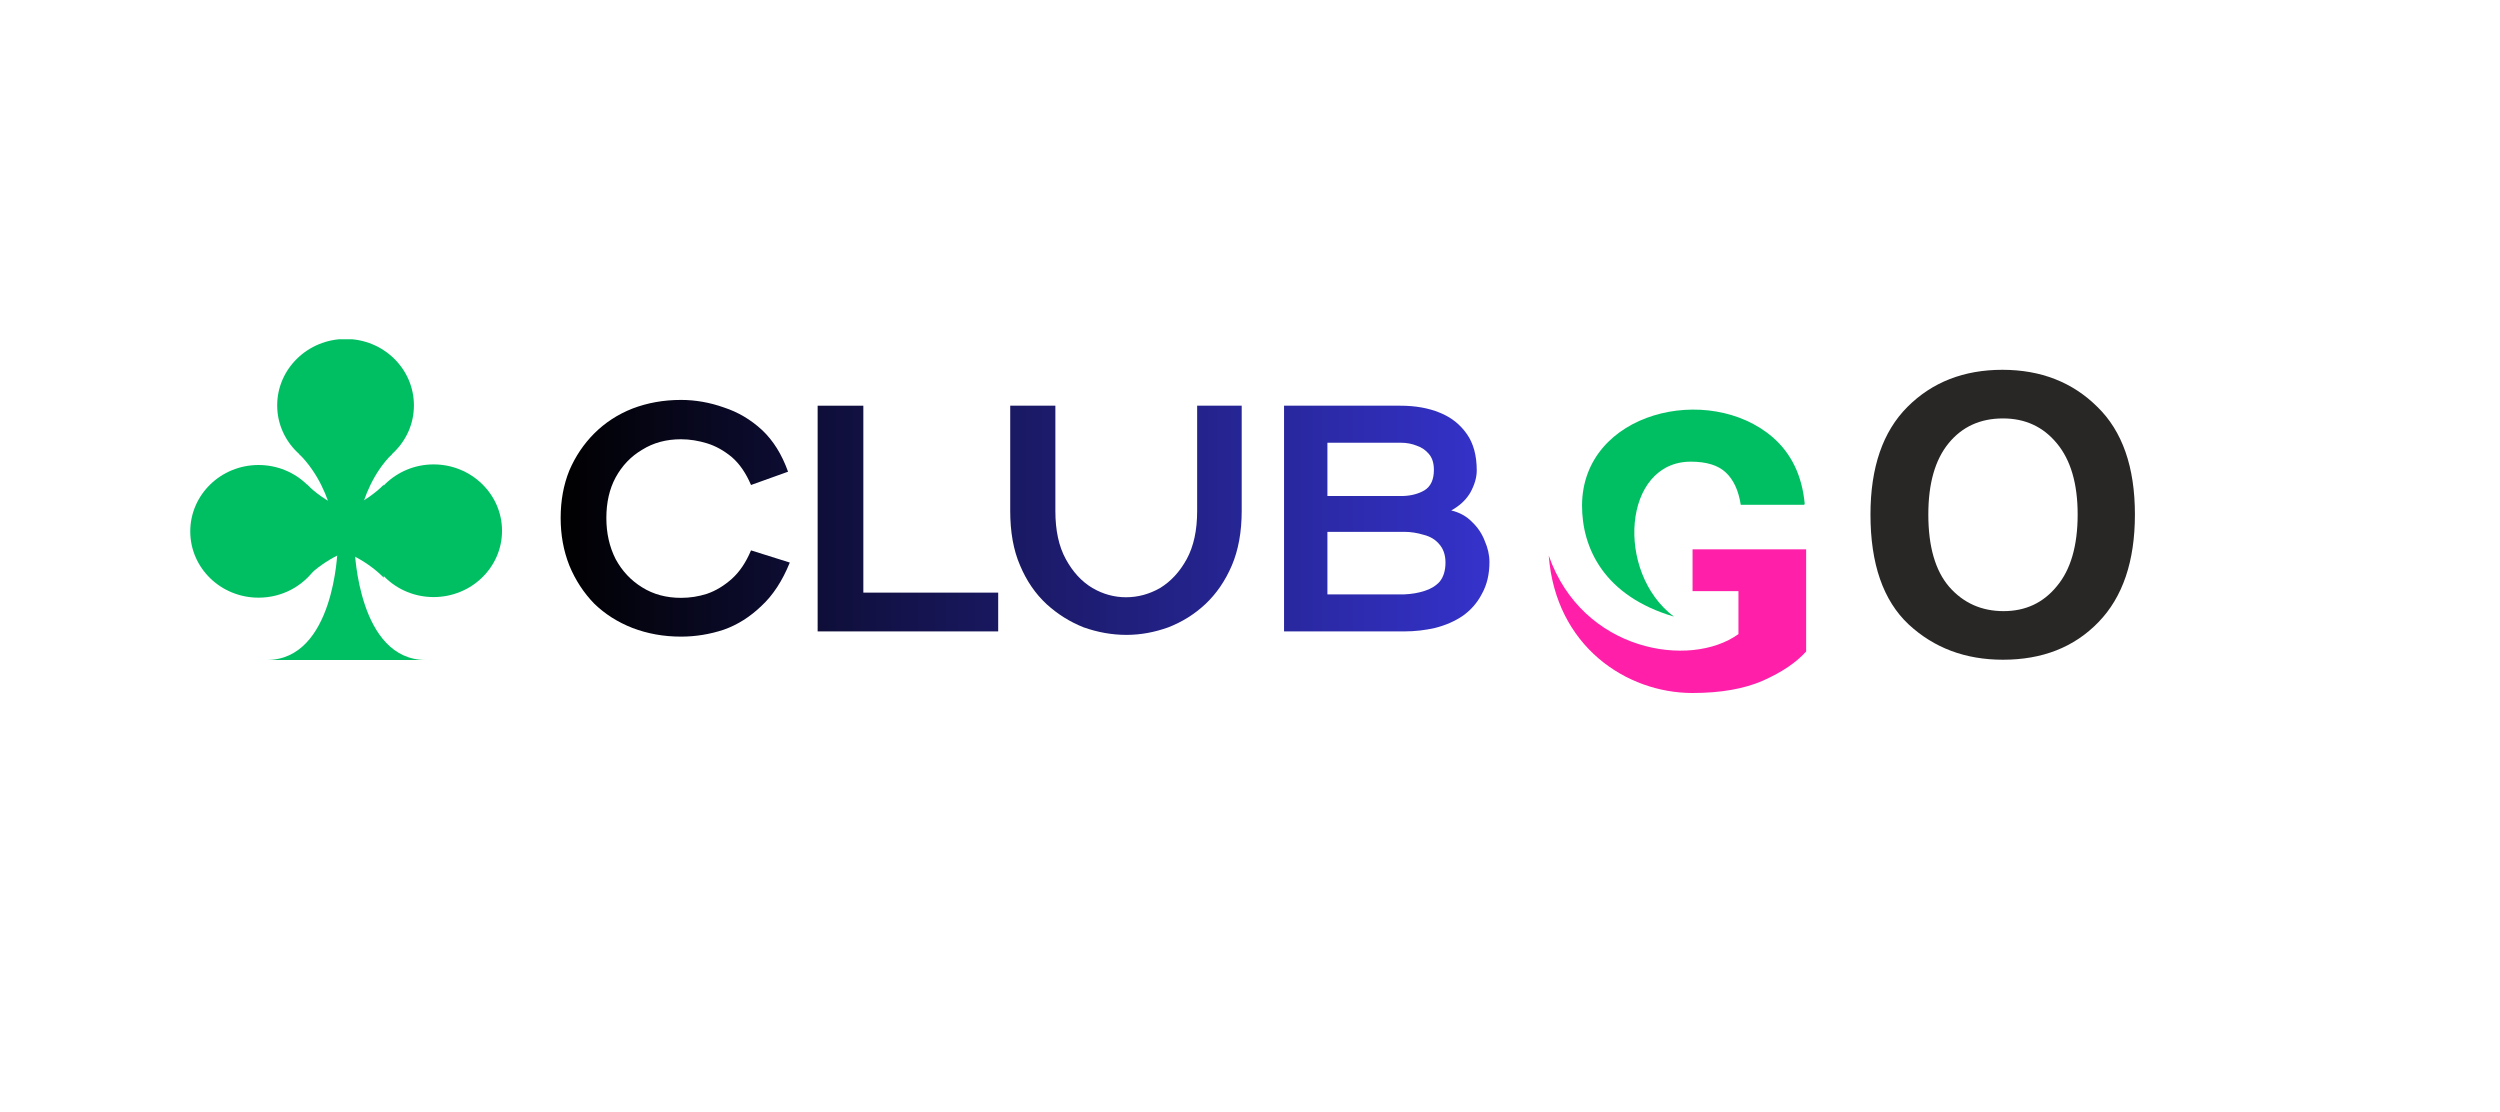
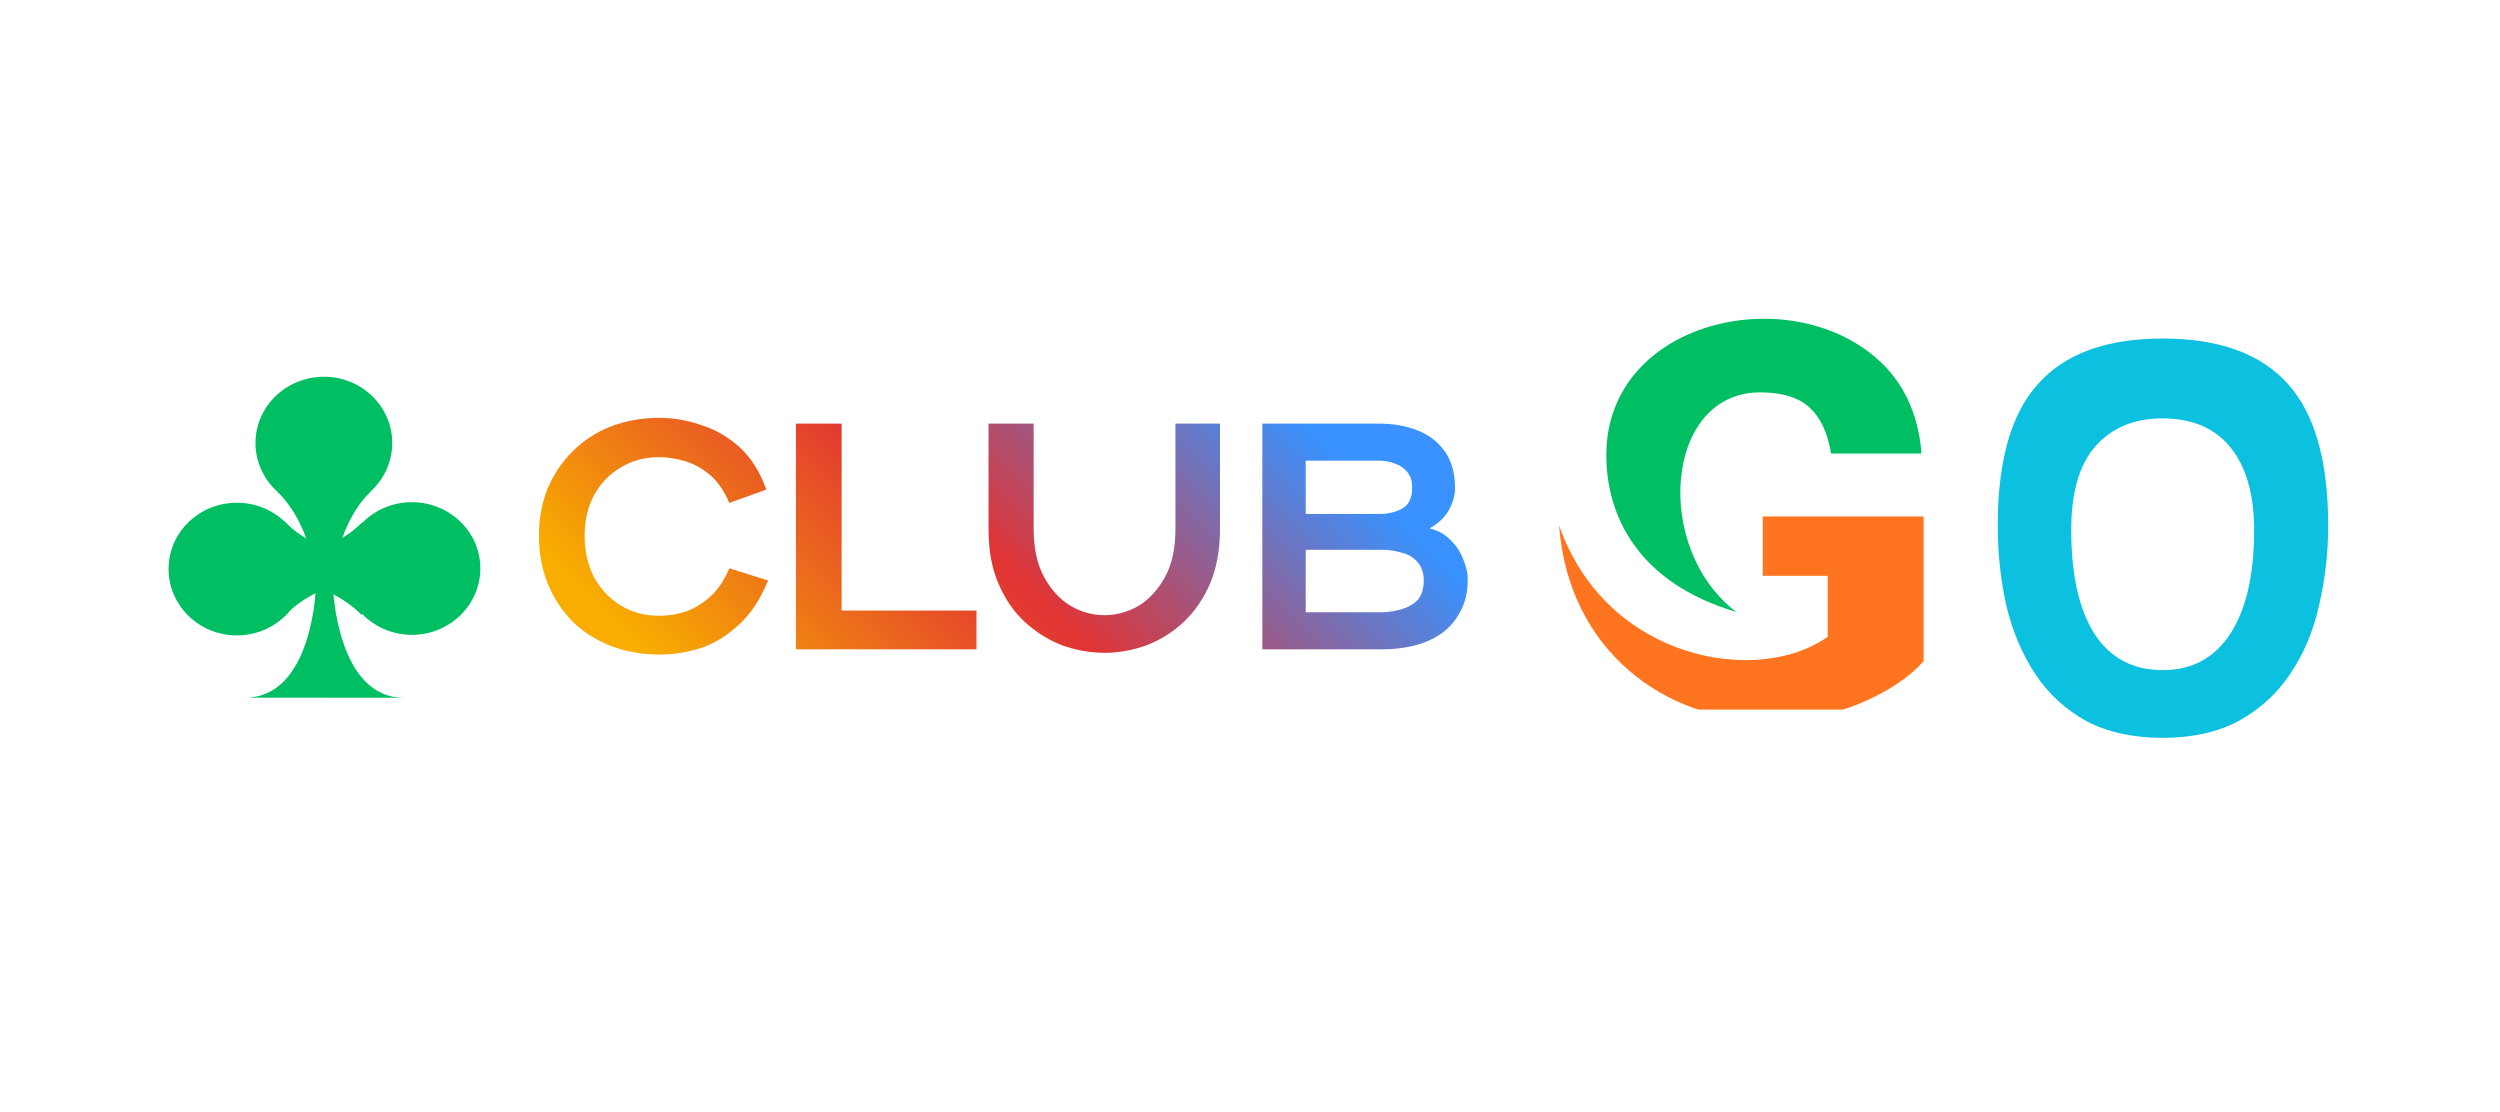
<svg xmlns="http://www.w3.org/2000/svg" width="90" zoomAndPan="magnify" viewBox="0 0 67.5 30" height="40" preserveAspectRatio="xMidYMid meet" version="1.0">
  <defs>
-     <filter x="0%" y="0%" width="100%" height="100%" id="dd8b61a0c5">
+     <filter x="0%" y="0%" width="100%" height="100%" id="c5259d3a4e">
      <feColorMatrix values="0 0 0 0 1 0 0 0 0 1 0 0 0 0 1 0 0 0 1 0" color-interpolation-filters="sRGB" />
    </filter>
    <g />
-     <clipPath id="b184069db5">
-       <path d="M 41.816 14 L 49 14 L 49 19 L 41.816 19 Z M 41.816 14 " clip-rule="nonzero" />
-     </clipPath>
-     <clipPath id="ec04329d27">
-       <path d="M 7 9.16 L 12 9.16 L 12 13 L 7 13 Z M 7 9.16 " clip-rule="nonzero" />
-     </clipPath>
-     <clipPath id="0e77fec88c">
-       <path d="M 9 12 L 13.828 12 L 13.828 17 L 9 17 Z M 9 12 " clip-rule="nonzero" />
-     </clipPath>
-     <clipPath id="4dc3130a9d">
-       <path d="M 5.121 12 L 9 12 L 9 17 L 5.121 17 Z M 5.121 12 " clip-rule="nonzero" />
-     </clipPath>
-     <clipPath id="62b0b35b32">
-       <path d="M 7 14 L 12 14 L 12 17.867 L 7 17.867 Z M 7 14 " clip-rule="nonzero" />
-     </clipPath>
-     <clipPath id="8072c7bacf">
-       <path d="M 0.848 0 L 59.316 0 L 59.316 29.031 L 0.848 29.031 Z M 0.848 0 " clip-rule="nonzero" />
-     </clipPath>
-     <clipPath id="9862f4b3dd">
-       <path d="M 0.848 0 L 59.316 0 L 59.316 29.031 L 0.848 29.031 Z M 0.848 0 " clip-rule="nonzero" />
-     </clipPath>
-     <clipPath id="45cc227fe7">
-       <path d="M 0.848 0 L 57.867 0 L 57.867 29.031 L 0.848 29.031 Z M 0.848 0 " clip-rule="nonzero" />
-     </clipPath>
-     <linearGradient x1="-19.565" gradientTransform="matrix(0.72389, 0, 0, 0.7254, 15.00944, 11.96833)" y1="4" x2="59.203" gradientUnits="userSpaceOnUse" y2="4" id="0cb36036db">
-       <stop stop-opacity="1" stop-color="rgb(0%, 0%, 0%)" offset="0" />
-       <stop stop-opacity="1" stop-color="rgb(0.037%, 0.035%, 0.145%)" offset="0.25" />
-       <stop stop-opacity="1" stop-color="rgb(0.256%, 0.246%, 0.992%)" offset="0.254" />
-       <stop stop-opacity="1" stop-color="rgb(0.438%, 0.421%, 1.695%)" offset="0.258" />
-       <stop stop-opacity="1" stop-color="rgb(0.62%, 0.595%, 2.399%)" offset="0.262" />
-       <stop stop-opacity="1" stop-color="rgb(0.801%, 0.771%, 3.102%)" offset="0.266" />
-       <stop stop-opacity="1" stop-color="rgb(0.983%, 0.946%, 3.804%)" offset="0.27" />
-       <stop stop-opacity="1" stop-color="rgb(1.164%, 1.122%, 4.507%)" offset="0.273" />
-       <stop stop-opacity="1" stop-color="rgb(1.346%, 1.295%, 5.209%)" offset="0.277" />
-       <stop stop-opacity="1" stop-color="rgb(1.527%, 1.471%, 5.913%)" offset="0.281" />
-       <stop stop-opacity="1" stop-color="rgb(1.709%, 1.645%, 6.616%)" offset="0.285" />
-       <stop stop-opacity="1" stop-color="rgb(1.892%, 1.82%, 7.32%)" offset="0.289" />
-       <stop stop-opacity="1" stop-color="rgb(2.074%, 1.994%, 8.022%)" offset="0.293" />
-       <stop stop-opacity="1" stop-color="rgb(2.255%, 2.17%, 8.725%)" offset="0.297" />
-       <stop stop-opacity="1" stop-color="rgb(2.437%, 2.344%, 9.427%)" offset="0.301" />
-       <stop stop-opacity="1" stop-color="rgb(2.618%, 2.519%, 10.13%)" offset="0.305" />
-       <stop stop-opacity="1" stop-color="rgb(2.8%, 2.695%, 10.834%)" offset="0.309" />
-       <stop stop-opacity="1" stop-color="rgb(2.982%, 2.87%, 11.537%)" offset="0.312" />
-       <stop stop-opacity="1" stop-color="rgb(3.163%, 3.044%, 12.239%)" offset="0.316" />
-       <stop stop-opacity="1" stop-color="rgb(3.345%, 3.22%, 12.943%)" offset="0.32" />
-       <stop stop-opacity="1" stop-color="rgb(3.526%, 3.394%, 13.646%)" offset="0.324" />
-       <stop stop-opacity="1" stop-color="rgb(3.708%, 3.569%, 14.349%)" offset="0.328" />
-       <stop stop-opacity="1" stop-color="rgb(3.889%, 3.743%, 15.051%)" offset="0.332" />
-       <stop stop-opacity="1" stop-color="rgb(4.073%, 3.918%, 15.755%)" offset="0.336" />
-       <stop stop-opacity="1" stop-color="rgb(4.254%, 4.094%, 16.457%)" offset="0.34" />
-       <stop stop-opacity="1" stop-color="rgb(4.436%, 4.269%, 17.16%)" offset="0.344" />
-       <stop stop-opacity="1" stop-color="rgb(4.617%, 4.443%, 17.863%)" offset="0.348" />
-       <stop stop-opacity="1" stop-color="rgb(4.799%, 4.619%, 18.567%)" offset="0.352" />
-       <stop stop-opacity="1" stop-color="rgb(4.98%, 4.793%, 19.269%)" offset="0.355" />
-       <stop stop-opacity="1" stop-color="rgb(5.162%, 4.968%, 19.972%)" offset="0.359" />
-       <stop stop-opacity="1" stop-color="rgb(5.344%, 5.142%, 20.674%)" offset="0.363" />
-       <stop stop-opacity="1" stop-color="rgb(5.525%, 5.318%, 21.378%)" offset="0.367" />
-       <stop stop-opacity="1" stop-color="rgb(5.707%, 5.492%, 22.081%)" offset="0.371" />
-       <stop stop-opacity="1" stop-color="rgb(5.888%, 5.667%, 22.784%)" offset="0.375" />
-       <stop stop-opacity="1" stop-color="rgb(6.07%, 5.843%, 23.486%)" offset="0.379" />
-       <stop stop-opacity="1" stop-color="rgb(6.252%, 6.018%, 24.19%)" offset="0.383" />
-       <stop stop-opacity="1" stop-color="rgb(6.433%, 6.192%, 24.892%)" offset="0.387" />
-       <stop stop-opacity="1" stop-color="rgb(6.616%, 6.367%, 25.595%)" offset="0.391" />
-       <stop stop-opacity="1" stop-color="rgb(6.798%, 6.541%, 26.299%)" offset="0.395" />
-       <stop stop-opacity="1" stop-color="rgb(6.979%, 6.717%, 27.002%)" offset="0.398" />
-       <stop stop-opacity="1" stop-color="rgb(7.161%, 6.891%, 27.704%)" offset="0.402" />
-       <stop stop-opacity="1" stop-color="rgb(7.343%, 7.066%, 28.407%)" offset="0.406" />
-       <stop stop-opacity="1" stop-color="rgb(7.524%, 7.242%, 29.109%)" offset="0.41" />
-       <stop stop-opacity="1" stop-color="rgb(7.706%, 7.417%, 29.813%)" offset="0.414" />
-       <stop stop-opacity="1" stop-color="rgb(7.887%, 7.591%, 30.516%)" offset="0.418" />
-       <stop stop-opacity="1" stop-color="rgb(8.069%, 7.767%, 31.219%)" offset="0.422" />
-       <stop stop-opacity="1" stop-color="rgb(8.25%, 7.941%, 31.921%)" offset="0.426" />
-       <stop stop-opacity="1" stop-color="rgb(8.432%, 8.116%, 32.625%)" offset="0.43" />
-       <stop stop-opacity="1" stop-color="rgb(8.614%, 8.29%, 33.327%)" offset="0.434" />
-       <stop stop-opacity="1" stop-color="rgb(8.797%, 8.466%, 34.03%)" offset="0.438" />
-       <stop stop-opacity="1" stop-color="rgb(8.978%, 8.64%, 34.734%)" offset="0.441" />
-       <stop stop-opacity="1" stop-color="rgb(9.16%, 8.815%, 35.437%)" offset="0.445" />
-       <stop stop-opacity="1" stop-color="rgb(9.341%, 8.99%, 36.139%)" offset="0.449" />
-       <stop stop-opacity="1" stop-color="rgb(9.523%, 9.166%, 36.842%)" offset="0.453" />
-       <stop stop-opacity="1" stop-color="rgb(9.705%, 9.34%, 37.546%)" offset="0.457" />
-       <stop stop-opacity="1" stop-color="rgb(9.886%, 9.515%, 38.249%)" offset="0.461" />
-       <stop stop-opacity="1" stop-color="rgb(10.068%, 9.689%, 38.951%)" offset="0.465" />
-       <stop stop-opacity="1" stop-color="rgb(10.249%, 9.865%, 39.655%)" offset="0.469" />
-       <stop stop-opacity="1" stop-color="rgb(10.431%, 10.039%, 40.356%)" offset="0.473" />
-       <stop stop-opacity="1" stop-color="rgb(10.612%, 10.214%, 41.06%)" offset="0.477" />
-       <stop stop-opacity="1" stop-color="rgb(10.794%, 10.39%, 41.763%)" offset="0.48" />
-       <stop stop-opacity="1" stop-color="rgb(10.977%, 10.565%, 42.467%)" offset="0.484" />
-       <stop stop-opacity="1" stop-color="rgb(11.159%, 10.739%, 43.169%)" offset="0.488" />
-       <stop stop-opacity="1" stop-color="rgb(11.34%, 10.915%, 43.872%)" offset="0.492" />
-       <stop stop-opacity="1" stop-color="rgb(11.522%, 11.089%, 44.574%)" offset="0.496" />
-       <stop stop-opacity="1" stop-color="rgb(11.703%, 11.264%, 45.277%)" offset="0.5" />
-       <stop stop-opacity="1" stop-color="rgb(11.885%, 11.438%, 45.981%)" offset="0.504" />
-       <stop stop-opacity="1" stop-color="rgb(12.067%, 11.613%, 46.684%)" offset="0.508" />
-       <stop stop-opacity="1" stop-color="rgb(12.248%, 11.787%, 47.386%)" offset="0.512" />
-       <stop stop-opacity="1" stop-color="rgb(12.43%, 11.963%, 48.09%)" offset="0.516" />
-       <stop stop-opacity="1" stop-color="rgb(12.611%, 12.138%, 48.792%)" offset="0.52" />
-       <stop stop-opacity="1" stop-color="rgb(12.793%, 12.314%, 49.495%)" offset="0.523" />
-       <stop stop-opacity="1" stop-color="rgb(12.975%, 12.488%, 50.198%)" offset="0.527" />
-       <stop stop-opacity="1" stop-color="rgb(13.158%, 12.663%, 50.902%)" offset="0.531" />
-       <stop stop-opacity="1" stop-color="rgb(13.339%, 12.837%, 51.604%)" offset="0.535" />
-       <stop stop-opacity="1" stop-color="rgb(13.521%, 13.013%, 52.307%)" offset="0.539" />
-       <stop stop-opacity="1" stop-color="rgb(13.702%, 13.187%, 53.009%)" offset="0.543" />
-       <stop stop-opacity="1" stop-color="rgb(13.884%, 13.362%, 53.712%)" offset="0.547" />
-       <stop stop-opacity="1" stop-color="rgb(14.066%, 13.536%, 54.416%)" offset="0.551" />
-       <stop stop-opacity="1" stop-color="rgb(14.247%, 13.712%, 55.119%)" offset="0.555" />
-       <stop stop-opacity="1" stop-color="rgb(14.429%, 13.887%, 55.821%)" offset="0.559" />
-       <stop stop-opacity="1" stop-color="rgb(14.61%, 14.062%, 56.525%)" offset="0.562" />
-       <stop stop-opacity="1" stop-color="rgb(14.792%, 14.236%, 57.227%)" offset="0.566" />
-       <stop stop-opacity="1" stop-color="rgb(14.973%, 14.412%, 57.93%)" offset="0.57" />
-       <stop stop-opacity="1" stop-color="rgb(15.155%, 14.586%, 58.633%)" offset="0.574" />
-       <stop stop-opacity="1" stop-color="rgb(15.337%, 14.761%, 59.337%)" offset="0.578" />
-       <stop stop-opacity="1" stop-color="rgb(15.518%, 14.935%, 60.039%)" offset="0.582" />
-       <stop stop-opacity="1" stop-color="rgb(15.701%, 15.111%, 60.742%)" offset="0.586" />
-       <stop stop-opacity="1" stop-color="rgb(15.883%, 15.286%, 61.444%)" offset="0.59" />
-       <stop stop-opacity="1" stop-color="rgb(16.064%, 15.462%, 62.148%)" offset="0.594" />
-       <stop stop-opacity="1" stop-color="rgb(16.246%, 15.636%, 62.851%)" offset="0.598" />
-       <stop stop-opacity="1" stop-color="rgb(16.428%, 15.811%, 63.554%)" offset="0.602" />
-       <stop stop-opacity="1" stop-color="rgb(16.609%, 15.985%, 64.256%)" offset="0.605" />
-       <stop stop-opacity="1" stop-color="rgb(16.791%, 16.161%, 64.96%)" offset="0.609" />
-       <stop stop-opacity="1" stop-color="rgb(16.972%, 16.335%, 65.663%)" offset="0.613" />
-       <stop stop-opacity="1" stop-color="rgb(17.154%, 16.51%, 66.367%)" offset="0.617" />
-       <stop stop-opacity="1" stop-color="rgb(17.336%, 16.684%, 67.068%)" offset="0.621" />
-       <stop stop-opacity="1" stop-color="rgb(17.517%, 16.859%, 67.772%)" offset="0.625" />
-       <stop stop-opacity="1" stop-color="rgb(17.699%, 17.035%, 68.474%)" offset="0.629" />
-       <stop stop-opacity="1" stop-color="rgb(17.882%, 17.21%, 69.177%)" offset="0.633" />
-       <stop stop-opacity="1" stop-color="rgb(18.063%, 17.384%, 69.881%)" offset="0.637" />
-       <stop stop-opacity="1" stop-color="rgb(18.245%, 17.56%, 70.584%)" offset="0.641" />
-       <stop stop-opacity="1" stop-color="rgb(18.427%, 17.734%, 71.286%)" offset="0.645" />
-       <stop stop-opacity="1" stop-color="rgb(18.608%, 17.909%, 71.989%)" offset="0.648" />
-       <stop stop-opacity="1" stop-color="rgb(18.79%, 18.083%, 72.691%)" offset="0.652" />
-       <stop stop-opacity="1" stop-color="rgb(18.971%, 18.259%, 73.395%)" offset="0.656" />
-       <stop stop-opacity="1" stop-color="rgb(19.153%, 18.434%, 74.098%)" offset="0.66" />
-       <stop stop-opacity="1" stop-color="rgb(19.334%, 18.61%, 74.802%)" offset="0.664" />
-       <stop stop-opacity="1" stop-color="rgb(19.516%, 18.784%, 75.504%)" offset="0.668" />
-       <stop stop-opacity="1" stop-color="rgb(19.698%, 18.959%, 76.207%)" offset="0.672" />
-       <stop stop-opacity="1" stop-color="rgb(19.879%, 19.133%, 76.909%)" offset="0.676" />
-       <stop stop-opacity="1" stop-color="rgb(20.062%, 19.308%, 77.612%)" offset="0.68" />
-       <stop stop-opacity="1" stop-color="rgb(20.244%, 19.482%, 78.316%)" offset="0.684" />
-       <stop stop-opacity="1" stop-color="rgb(20.425%, 19.658%, 79.019%)" offset="0.688" />
-       <stop stop-opacity="1" stop-color="rgb(20.602%, 19.829%, 79.704%)" offset="0.691" />
-       <stop stop-opacity="1" stop-color="rgb(20.779%, 20%, 80.389%)" offset="0.695" />
-       <stop stop-opacity="1" stop-color="rgb(20.779%, 20%, 80.389%)" offset="0.703" />
-       <stop stop-opacity="1" stop-color="rgb(20.779%, 20%, 80.389%)" offset="0.719" />
-       <stop stop-opacity="1" stop-color="rgb(20.779%, 20%, 80.389%)" offset="0.75" />
-       <stop stop-opacity="1" stop-color="rgb(20.779%, 20%, 80.389%)" offset="1" />
+     <clipPath id="faed7a4376">
+       <path d="M 42.094 13 L 52 13 L 52 19.16 L 42.094 19.16 Z M 42.094 13 " clip-rule="nonzero" />
+     </clipPath>
+     <clipPath id="e85a8da9e0">
+       <path d="M 6 10.176 L 11 10.176 L 11 14 L 6 14 Z M 6 10.176 " clip-rule="nonzero" />
+     </clipPath>
+     <clipPath id="fd0218f851">
+       <path d="M 4.535 13 L 9 13 L 9 18 L 4.535 18 Z M 4.535 13 " clip-rule="nonzero" />
+     </clipPath>
+     <clipPath id="e0d1f2b745">
+       <path d="M 6 15 L 11 15 L 11 18.887 L 6 18.887 Z M 6 15 " clip-rule="nonzero" />
+     </clipPath>
+     <clipPath id="6e89c4a088">
+       <path d="M 0.848 0 L 58.73 0 L 58.73 29.031 L 0.848 29.031 Z M 0.848 0 " clip-rule="nonzero" />
+     </clipPath>
+     <clipPath id="7823877a64">
+       <path d="M 0.848 0 L 58.73 0 L 58.73 29.031 L 0.848 29.031 Z M 0.848 0 " clip-rule="nonzero" />
+     </clipPath>
+     <clipPath id="6a449b5f93">
+       <path d="M 0.848 0 L 57.281 0 L 57.281 29.031 L 0.848 29.031 Z M 0.848 0 " clip-rule="nonzero" />
+     </clipPath>
+     <linearGradient x1="-10.009" gradientTransform="matrix(0.72389, 0, 0, 0.7254, 14.42327, 12.45225)" y1="31.603" x2="48.982" gradientUnits="userSpaceOnUse" y2="-27.388" id="87139be2b3">
+       <stop stop-opacity="1" stop-color="rgb(97.249%, 67.839%, 0%)" offset="0" />
+       <stop stop-opacity="1" stop-color="rgb(97.249%, 67.839%, 0%)" offset="0.25" />
+       <stop stop-opacity="1" stop-color="rgb(97.249%, 67.839%, 0%)" offset="0.312" />
+       <stop stop-opacity="1" stop-color="rgb(97.243%, 67.805%, 0.014%)" offset="0.328" />
+       <stop stop-opacity="1" stop-color="rgb(96.985%, 66.438%, 0.584%)" offset="0.332" />
+       <stop stop-opacity="1" stop-color="rgb(96.735%, 65.103%, 1.143%)" offset="0.336" />
+       <stop stop-opacity="1" stop-color="rgb(96.483%, 63.768%, 1.701%)" offset="0.34" />
+       <stop stop-opacity="1" stop-color="rgb(96.231%, 62.433%, 2.26%)" offset="0.344" />
+       <stop stop-opacity="1" stop-color="rgb(95.979%, 61.098%, 2.817%)" offset="0.348" />
+       <stop stop-opacity="1" stop-color="rgb(95.728%, 59.764%, 3.375%)" offset="0.352" />
+       <stop stop-opacity="1" stop-color="rgb(95.476%, 58.429%, 3.934%)" offset="0.355" />
+       <stop stop-opacity="1" stop-color="rgb(95.226%, 57.094%, 4.492%)" offset="0.359" />
+       <stop stop-opacity="1" stop-color="rgb(94.974%, 55.759%, 5.049%)" offset="0.363" />
+       <stop stop-opacity="1" stop-color="rgb(94.722%, 54.424%, 5.608%)" offset="0.367" />
+       <stop stop-opacity="1" stop-color="rgb(94.47%, 53.088%, 6.166%)" offset="0.371" />
+       <stop stop-opacity="1" stop-color="rgb(94.22%, 51.753%, 6.725%)" offset="0.375" />
+       <stop stop-opacity="1" stop-color="rgb(93.968%, 50.418%, 7.281%)" offset="0.379" />
+       <stop stop-opacity="1" stop-color="rgb(93.716%, 49.084%, 7.84%)" offset="0.383" />
+       <stop stop-opacity="1" stop-color="rgb(93.465%, 47.749%, 8.398%)" offset="0.387" />
+       <stop stop-opacity="1" stop-color="rgb(93.214%, 46.414%, 8.957%)" offset="0.391" />
+       <stop stop-opacity="1" stop-color="rgb(92.963%, 45.079%, 9.514%)" offset="0.395" />
+       <stop stop-opacity="1" stop-color="rgb(92.711%, 43.744%, 10.072%)" offset="0.398" />
+       <stop stop-opacity="1" stop-color="rgb(92.459%, 42.409%, 10.631%)" offset="0.402" />
+       <stop stop-opacity="1" stop-color="rgb(92.209%, 41.075%, 11.189%)" offset="0.406" />
+       <stop stop-opacity="1" stop-color="rgb(91.957%, 39.74%, 11.746%)" offset="0.41" />
+       <stop stop-opacity="1" stop-color="rgb(91.705%, 38.405%, 12.305%)" offset="0.414" />
+       <stop stop-opacity="1" stop-color="rgb(91.454%, 37.07%, 12.863%)" offset="0.418" />
+       <stop stop-opacity="1" stop-color="rgb(91.203%, 35.735%, 13.422%)" offset="0.422" />
+       <stop stop-opacity="1" stop-color="rgb(90.952%, 34.399%, 13.979%)" offset="0.426" />
+       <stop stop-opacity="1" stop-color="rgb(90.7%, 33.064%, 14.537%)" offset="0.43" />
+       <stop stop-opacity="1" stop-color="rgb(90.448%, 31.729%, 15.094%)" offset="0.434" />
+       <stop stop-opacity="1" stop-color="rgb(90.198%, 30.396%, 15.652%)" offset="0.438" />
+       <stop stop-opacity="1" stop-color="rgb(89.946%, 29.06%, 16.211%)" offset="0.441" />
+       <stop stop-opacity="1" stop-color="rgb(89.694%, 27.725%, 16.769%)" offset="0.445" />
+       <stop stop-opacity="1" stop-color="rgb(89.442%, 26.39%, 17.326%)" offset="0.449" />
+       <stop stop-opacity="1" stop-color="rgb(89.192%, 25.055%, 17.885%)" offset="0.453" />
+       <stop stop-opacity="1" stop-color="rgb(88.94%, 23.72%, 18.443%)" offset="0.457" />
+       <stop stop-opacity="1" stop-color="rgb(88.689%, 22.385%, 19.002%)" offset="0.461" />
+       <stop stop-opacity="1" stop-color="rgb(88.268%, 21.303%, 19.737%)" offset="0.465" />
+       <stop stop-opacity="1" stop-color="rgb(87.848%, 20.221%, 20.474%)" offset="0.469" />
+       <stop stop-opacity="1" stop-color="rgb(86.009%, 21.26%, 22.707%)" offset="0.473" />
+       <stop stop-opacity="1" stop-color="rgb(84.171%, 22.299%, 24.939%)" offset="0.477" />
+       <stop stop-opacity="1" stop-color="rgb(82.332%, 23.338%, 27.171%)" offset="0.48" />
+       <stop stop-opacity="1" stop-color="rgb(80.493%, 24.377%, 29.404%)" offset="0.484" />
+       <stop stop-opacity="1" stop-color="rgb(78.654%, 25.417%, 31.636%)" offset="0.488" />
+       <stop stop-opacity="1" stop-color="rgb(76.817%, 26.457%, 33.868%)" offset="0.492" />
+       <stop stop-opacity="1" stop-color="rgb(74.979%, 27.496%, 36.101%)" offset="0.496" />
+       <stop stop-opacity="1" stop-color="rgb(73.14%, 28.535%, 38.333%)" offset="0.5" />
+       <stop stop-opacity="1" stop-color="rgb(71.301%, 29.575%, 40.565%)" offset="0.504" />
+       <stop stop-opacity="1" stop-color="rgb(69.463%, 30.615%, 42.798%)" offset="0.508" />
+       <stop stop-opacity="1" stop-color="rgb(67.624%, 31.654%, 45.03%)" offset="0.512" />
+       <stop stop-opacity="1" stop-color="rgb(65.785%, 32.693%, 47.263%)" offset="0.516" />
+       <stop stop-opacity="1" stop-color="rgb(63.947%, 33.733%, 49.495%)" offset="0.52" />
+       <stop stop-opacity="1" stop-color="rgb(62.108%, 34.772%, 51.727%)" offset="0.523" />
+       <stop stop-opacity="1" stop-color="rgb(60.269%, 35.811%, 53.96%)" offset="0.527" />
+       <stop stop-opacity="1" stop-color="rgb(58.43%, 36.852%, 56.192%)" offset="0.531" />
+       <stop stop-opacity="1" stop-color="rgb(56.592%, 37.891%, 58.424%)" offset="0.535" />
+       <stop stop-opacity="1" stop-color="rgb(54.753%, 38.93%, 60.657%)" offset="0.539" />
+       <stop stop-opacity="1" stop-color="rgb(52.914%, 39.969%, 62.888%)" offset="0.543" />
+       <stop stop-opacity="1" stop-color="rgb(51.076%, 41.01%, 65.12%)" offset="0.547" />
+       <stop stop-opacity="1" stop-color="rgb(49.237%, 42.049%, 67.352%)" offset="0.551" />
+       <stop stop-opacity="1" stop-color="rgb(47.398%, 43.088%, 69.585%)" offset="0.555" />
+       <stop stop-opacity="1" stop-color="rgb(45.56%, 44.127%, 71.817%)" offset="0.559" />
+       <stop stop-opacity="1" stop-color="rgb(43.721%, 45.166%, 74.049%)" offset="0.562" />
+       <stop stop-opacity="1" stop-color="rgb(41.882%, 46.205%, 76.282%)" offset="0.566" />
+       <stop stop-opacity="1" stop-color="rgb(40.045%, 47.246%, 78.514%)" offset="0.57" />
+       <stop stop-opacity="1" stop-color="rgb(38.206%, 48.285%, 80.746%)" offset="0.574" />
+       <stop stop-opacity="1" stop-color="rgb(36.368%, 49.324%, 82.979%)" offset="0.578" />
+       <stop stop-opacity="1" stop-color="rgb(34.529%, 50.363%, 85.211%)" offset="0.582" />
+       <stop stop-opacity="1" stop-color="rgb(32.69%, 51.404%, 87.444%)" offset="0.586" />
+       <stop stop-opacity="1" stop-color="rgb(30.852%, 52.443%, 89.676%)" offset="0.59" />
+       <stop stop-opacity="1" stop-color="rgb(29.013%, 53.482%, 91.908%)" offset="0.594" />
+       <stop stop-opacity="1" stop-color="rgb(27.174%, 54.521%, 94.141%)" offset="0.598" />
+       <stop stop-opacity="1" stop-color="rgb(25.336%, 55.56%, 96.373%)" offset="0.602" />
+       <stop stop-opacity="1" stop-color="rgb(23.842%, 56.404%, 98.186%)" offset="0.605" />
+       <stop stop-opacity="1" stop-color="rgb(22.35%, 57.249%, 100%)" offset="0.609" />
+       <stop stop-opacity="1" stop-color="rgb(22.35%, 57.249%, 100%)" offset="0.625" />
+       <stop stop-opacity="1" stop-color="rgb(22.35%, 57.249%, 100%)" offset="0.661" />
+       <stop stop-opacity="1" stop-color="rgb(22.35%, 57.249%, 100%)" offset="0.75" />
+       <stop stop-opacity="1" stop-color="rgb(22.35%, 57.249%, 100%)" offset="1" />
    </linearGradient>
-     <clipPath id="bf6c1c1405">
-       <rect x="0" width="60" y="0" height="30" />
-     </clipPath>
-     <clipPath id="3e3a1171c0">
-       <path d="M 0.848 0 L 59.316 0 L 59.316 29.031 L 0.848 29.031 Z M 0.848 0 " clip-rule="nonzero" />
-     </clipPath>
-     <clipPath id="6a2b9cbfc2">
-       <rect x="0" width="60" y="0" height="30" />
-     </clipPath>
-     <clipPath id="c5eab66a7d">
-       <rect x="0" width="60" y="0" height="30" />
-     </clipPath>
-     <mask id="69fa8f6f44">
-       <g filter="url(#dd8b61a0c5)">
+     <clipPath id="9fe0bbb088">
+       <rect x="0" width="59" y="0" height="30" />
+     </clipPath>
+     <clipPath id="a53db3a1e5">
+       <path d="M 0.848 0 L 58.73 0 L 58.73 29.031 L 0.848 29.031 Z M 0.848 0 " clip-rule="nonzero" />
+     </clipPath>
+     <clipPath id="346ad7b000">
+       <rect x="0" width="59" y="0" height="30" />
+     </clipPath>
+     <clipPath id="0e722d4442">
+       <rect x="0" width="59" y="0" height="30" />
+     </clipPath>
+     <mask id="62cde2c7dc">
+       <g filter="url(#c5259d3a4e)">
        <g transform="matrix(1, 0, 0, 1, 0, 0.000000000000005692)">
-           <g clip-path="url(#c5eab66a7d)">
-             <g clip-path="url(#3e3a1171c0)">
+           <g clip-path="url(#0e722d4442)">
+             <g clip-path="url(#a53db3a1e5)">
              <g transform="matrix(1, 0, 0, 1, 0, 0.000000000000005692)">
-                 <g clip-path="url(#6a2b9cbfc2)">
-                   <g fill="#000000" fill-opacity="1">
-                     <g transform="translate(15.04358, 17.04791)">
+                 <g clip-path="url(#346ad7b000)">
+                   <g fill="#000000" fill-opacity="1">
+                     <g transform="translate(14.45741, 17.53183)">
                      <g>
                        <path d="M 3.344 0.141 C 2.875 0.141 2.438 0.062 2.031 -0.094 C 1.633 -0.25 1.289 -0.469 1 -0.75 C 0.719 -1.039 0.492 -1.383 0.328 -1.781 C 0.172 -2.176 0.094 -2.602 0.094 -3.062 C 0.094 -3.531 0.172 -3.957 0.328 -4.344 C 0.492 -4.727 0.719 -5.062 1 -5.344 C 1.289 -5.633 1.633 -5.859 2.031 -6.016 C 2.438 -6.172 2.875 -6.25 3.344 -6.25 C 3.738 -6.25 4.125 -6.18 4.5 -6.047 C 4.883 -5.922 5.227 -5.719 5.531 -5.438 C 5.832 -5.156 6.066 -4.781 6.234 -4.312 L 5.234 -3.953 C 5.098 -4.273 4.926 -4.523 4.719 -4.703 C 4.508 -4.879 4.285 -5.004 4.047 -5.078 C 3.816 -5.148 3.582 -5.188 3.344 -5.188 C 2.945 -5.188 2.598 -5.094 2.297 -4.906 C 1.992 -4.727 1.754 -4.477 1.578 -4.156 C 1.41 -3.844 1.328 -3.477 1.328 -3.062 C 1.328 -2.656 1.41 -2.285 1.578 -1.953 C 1.754 -1.629 1.992 -1.375 2.297 -1.188 C 2.598 -1 2.945 -0.906 3.344 -0.906 C 3.582 -0.906 3.816 -0.941 4.047 -1.016 C 4.285 -1.098 4.508 -1.234 4.719 -1.422 C 4.926 -1.609 5.098 -1.863 5.234 -2.188 L 6.281 -1.859 C 6.082 -1.367 5.828 -0.977 5.516 -0.688 C 5.211 -0.395 4.875 -0.18 4.5 -0.047 C 4.125 0.078 3.738 0.141 3.344 0.141 Z M 3.344 0.141 " />
                      </g>
                    </g>
                  </g>
                  <g fill="#000000" fill-opacity="1">
-                     <g transform="translate(21.65427, 17.04791)">
+                     <g transform="translate(21.0681, 17.53183)">
                      <g>
                        <path d="M 0.422 0 L 0.422 -6.094 L 1.656 -6.094 L 1.656 -1.047 L 5.297 -1.047 L 5.297 0 Z M 0.422 0 " />
                      </g>
                    </g>
                  </g>
                  <g fill="#000000" fill-opacity="1">
-                     <g transform="translate(26.85398, 17.04791)">
+                     <g transform="translate(26.26781, 17.53183)">
                      <g>
                        <path d="M 3.562 0.094 C 3.164 0.094 2.781 0.023 2.406 -0.109 C 2.039 -0.254 1.707 -0.461 1.406 -0.734 C 1.102 -1.016 0.863 -1.363 0.688 -1.781 C 0.508 -2.195 0.422 -2.688 0.422 -3.25 L 0.422 -6.094 L 1.641 -6.094 L 1.641 -3.25 C 1.641 -2.727 1.734 -2.297 1.922 -1.953 C 2.109 -1.609 2.348 -1.348 2.641 -1.172 C 2.93 -1.004 3.234 -0.922 3.547 -0.922 C 3.867 -0.922 4.176 -1.004 4.469 -1.172 C 4.758 -1.348 5 -1.609 5.188 -1.953 C 5.375 -2.297 5.469 -2.727 5.469 -3.25 L 5.469 -6.094 L 6.672 -6.094 L 6.672 -3.25 C 6.672 -2.688 6.582 -2.195 6.406 -1.781 C 6.227 -1.363 5.988 -1.016 5.688 -0.734 C 5.395 -0.461 5.062 -0.254 4.688 -0.109 C 4.32 0.023 3.945 0.094 3.562 0.094 Z M 3.562 0.094 " />
                      </g>
                    </g>
                  </g>
                  <g fill="#000000" fill-opacity="1">
-                     <g transform="translate(34.23113, 17.04791)">
+                     <g transform="translate(33.64496, 17.53183)">
                      <g>
                        <path d="M 0.438 0 L 0.438 -6.094 L 3.578 -6.094 C 3.984 -6.094 4.336 -6.031 4.641 -5.906 C 4.953 -5.781 5.195 -5.586 5.375 -5.328 C 5.551 -5.078 5.641 -4.75 5.641 -4.344 C 5.641 -4.156 5.582 -3.957 5.469 -3.75 C 5.352 -3.551 5.18 -3.391 4.953 -3.266 C 5.18 -3.211 5.367 -3.109 5.516 -2.953 C 5.672 -2.805 5.785 -2.633 5.859 -2.438 C 5.941 -2.25 5.984 -2.062 5.984 -1.875 C 5.984 -1.539 5.914 -1.254 5.781 -1.016 C 5.656 -0.773 5.484 -0.578 5.266 -0.422 C 5.047 -0.273 4.797 -0.164 4.516 -0.094 C 4.242 -0.031 3.969 0 3.688 0 Z M 1.609 -3.656 L 3.656 -3.656 C 3.883 -3.664 4.078 -3.719 4.234 -3.812 C 4.398 -3.914 4.484 -4.098 4.484 -4.359 C 4.484 -4.547 4.438 -4.691 4.344 -4.797 C 4.258 -4.898 4.148 -4.973 4.016 -5.016 C 3.891 -5.066 3.75 -5.094 3.594 -5.094 L 1.609 -5.094 Z M 1.609 -1 L 3.688 -1 C 3.883 -1.008 4.066 -1.039 4.234 -1.094 C 4.398 -1.145 4.535 -1.227 4.641 -1.344 C 4.742 -1.469 4.797 -1.641 4.797 -1.859 C 4.797 -2.066 4.738 -2.234 4.625 -2.359 C 4.52 -2.484 4.379 -2.566 4.203 -2.609 C 4.035 -2.66 3.863 -2.688 3.688 -2.688 L 1.609 -2.688 Z M 1.609 -1 " />
                      </g>
                    </g>
                  </g>
                </g>
              </g>
            </g>
          </g>
        </g>
      </g>
    </mask>
-     <clipPath id="2acc9bb1ad">
-       <path d="M 0.848 0 L 57.867 0 L 57.867 29.031 L 0.848 29.031 Z M 0.848 0 " clip-rule="nonzero" />
-     </clipPath>
-     <clipPath id="fe15e78f95">
-       <rect x="0" width="60" y="0" height="30" />
-     </clipPath>
-     <clipPath id="2ea01cde38">
-       <rect x="0" width="60" y="0" height="30" />
-     </clipPath>
-     <clipPath id="316b7748f5">
-       <rect x="0" width="10" y="0" height="16" />
+     <clipPath id="ea069ef6ed">
+       <path d="M 0.848 0 L 57.281 0 L 57.281 29.031 L 0.848 29.031 Z M 0.848 0 " clip-rule="nonzero" />
+     </clipPath>
+     <clipPath id="aa4d094259">
+       <rect x="0" width="59" y="0" height="30" />
+     </clipPath>
+     <clipPath id="d05a508de8">
+       <rect x="0" width="59" y="0" height="30" />
+     </clipPath>
+     <clipPath id="28d18ac903">
+       <path d="M 0.336 1 L 10 1 L 10 12 L 0.336 12 Z M 0.336 1 " clip-rule="nonzero" />
+     </clipPath>
+     <clipPath id="68cd02a69a">
+       <rect x="0" width="11" y="0" height="15" />
    </clipPath>
  </defs>
-   <path fill="#00bf63" d="M 47.867 11.809 C 48.367 12.246 48.656 12.844 48.727 13.598 L 48.715 13.629 L 47 13.629 C 46.941 13.242 46.805 12.953 46.598 12.758 C 46.391 12.562 46.074 12.465 45.652 12.465 C 43.816 12.465 43.605 15.453 45.195 16.648 C 43.324 16.098 42.711 14.812 42.715 13.641 C 42.73 11.117 46.141 10.316 47.867 11.809 Z M 47.867 11.809 " fill-opacity="1" fill-rule="nonzero" />
-   <g clip-path="url(#b184069db5)">
-     <path fill="#ff1fa9" d="M 48.766 17.59 C 48.5 17.887 48.113 18.148 47.605 18.375 C 47.098 18.598 46.461 18.711 45.695 18.711 C 43.918 18.711 42.004 17.453 41.816 15 C 42.723 17.598 45.637 18.059 46.938 17.121 L 46.938 15.961 L 45.699 15.961 L 45.699 14.832 L 48.766 14.832 Z M 48.766 17.59 " fill-opacity="1" fill-rule="nonzero" />
-   </g>
-   <g clip-path="url(#ec04329d27)">
-     <path fill="#00bf63" d="M 11.176 10.945 C 11.176 11.934 10.352 12.734 9.332 12.734 C 8.312 12.734 7.484 11.934 7.484 10.945 C 7.484 9.957 8.312 9.152 9.332 9.152 C 10.352 9.152 11.176 9.957 11.176 10.945 Z M 11.176 10.945 " fill-opacity="1" fill-rule="nonzero" />
-   </g>
-   <g clip-path="url(#0e77fec88c)">
-     <path fill="#00bf63" d="M 13.555 14.332 C 13.555 15.32 12.727 16.121 11.707 16.121 C 10.691 16.121 9.863 15.32 9.863 14.332 C 9.863 13.344 10.691 12.539 11.707 12.539 C 12.727 12.539 13.555 13.344 13.555 14.332 Z M 13.555 14.332 " fill-opacity="1" fill-rule="nonzero" />
-   </g>
-   <g clip-path="url(#4dc3130a9d)">
-     <path fill="#00bf63" d="M 8.828 14.348 C 8.828 14.707 8.719 15.047 8.527 15.328 C 8.195 15.816 7.629 16.137 6.98 16.137 C 5.961 16.137 5.137 15.336 5.137 14.348 C 5.137 13.359 5.961 12.555 6.98 12.555 C 8 12.555 8.828 13.359 8.828 14.348 Z M 8.828 14.348 " fill-opacity="1" fill-rule="nonzero" />
-   </g>
-   <g clip-path="url(#62b0b35b32)">
-     <path fill="#00bf63" d="M 11.496 17.82 C 10.586 17.82 10.105 17.078 9.855 16.34 C 9.602 15.598 9.578 14.855 9.578 14.855 L 9.113 14.852 C 9.113 14.852 9.027 17.816 7.203 17.82 Z M 11.496 17.82 " fill-opacity="1" fill-rule="nonzero" />
-   </g>
-   <path fill="#00bf63" d="M 8.078 12.258 C 9.113 13.297 9.113 14.852 9.113 14.852 L 9.578 14.855 C 9.578 14.855 9.578 13.266 10.586 12.258 " fill-opacity="1" fill-rule="nonzero" />
-   <path fill="#00bf63" d="M 8.285 15.59 C 9.32 14.551 10.879 14.551 10.879 14.551 L 10.883 14.086 C 10.883 14.086 9.293 14.086 8.285 13.078 " fill-opacity="1" fill-rule="nonzero" />
-   <path fill="#00bf63" d="M 10.363 15.598 C 9.328 14.559 7.77 14.559 7.77 14.559 L 7.766 14.094 C 7.766 14.094 9.355 14.094 10.363 13.086 " fill-opacity="1" fill-rule="nonzero" />
-   <g clip-path="url(#8072c7bacf)">
+   <path fill="#00bf63" d="M 50.66 9.668 C 51.375 10.285 51.781 11.133 51.879 12.203 L 51.863 12.246 L 49.438 12.246 C 49.352 11.699 49.16 11.285 48.867 11.012 C 48.574 10.734 48.125 10.594 47.527 10.594 C 44.93 10.594 44.629 14.828 46.883 16.523 C 44.23 15.742 43.359 13.922 43.371 12.262 C 43.391 8.688 48.223 7.555 50.66 9.668 Z M 50.66 9.668 " fill-opacity="1" fill-rule="nonzero" />
+   <g clip-path="url(#faed7a4376)">
+     <path fill="#ff751f" d="M 51.938 17.855 C 51.562 18.273 51.016 18.645 50.293 18.961 C 49.574 19.281 48.672 19.441 47.586 19.441 C 45.07 19.441 42.359 17.66 42.094 14.184 C 43.383 17.863 47.508 18.52 49.348 17.191 L 49.348 15.547 L 47.594 15.547 L 47.594 13.945 L 51.938 13.945 Z M 51.938 17.855 " fill-opacity="1" fill-rule="nonzero" />
+   </g>
+   <g clip-path="url(#e85a8da9e0)">
+     <path fill="#00bf63" d="M 10.59 11.961 C 10.59 12.949 9.766 13.754 8.746 13.754 C 7.727 13.754 6.898 12.949 6.898 11.961 C 6.898 10.973 7.727 10.172 8.746 10.172 C 9.766 10.172 10.59 10.973 10.59 11.961 Z M 10.59 11.961 " fill-opacity="1" fill-rule="nonzero" />
+   </g>
+   <path fill="#00bf63" d="M 12.969 15.348 C 12.969 16.336 12.141 17.141 11.121 17.141 C 10.102 17.141 9.277 16.336 9.277 15.348 C 9.277 14.359 10.102 13.559 11.121 13.559 C 12.141 13.559 12.969 14.359 12.969 15.348 Z M 12.969 15.348 " fill-opacity="1" fill-rule="nonzero" />
+   <g clip-path="url(#fd0218f851)">
+     <path fill="#00bf63" d="M 8.242 15.363 C 8.242 15.727 8.129 16.062 7.941 16.344 C 7.609 16.832 7.043 17.156 6.395 17.156 C 5.375 17.156 4.551 16.352 4.551 15.363 C 4.551 14.375 5.375 13.574 6.395 13.574 C 7.414 13.574 8.242 14.375 8.242 15.363 Z M 8.242 15.363 " fill-opacity="1" fill-rule="nonzero" />
+   </g>
+   <g clip-path="url(#e0d1f2b745)">
+     <path fill="#00bf63" d="M 10.91 18.84 C 10 18.84 9.52 18.098 9.27 17.355 C 9.016 16.613 8.992 15.875 8.992 15.875 L 8.527 15.871 C 8.527 15.871 8.441 18.836 6.617 18.836 Z M 10.91 18.84 " fill-opacity="1" fill-rule="nonzero" />
+   </g>
+   <path fill="#00bf63" d="M 7.492 13.277 C 8.527 14.312 8.527 15.871 8.527 15.871 L 8.992 15.875 C 8.992 15.875 8.992 14.285 10 13.277 " fill-opacity="1" fill-rule="nonzero" />
+   <path fill="#00bf63" d="M 7.699 16.605 C 8.734 15.57 10.293 15.57 10.293 15.57 L 10.297 15.105 C 10.297 15.105 8.707 15.105 7.699 14.098 " fill-opacity="1" fill-rule="nonzero" />
+   <path fill="#00bf63" d="M 9.777 16.613 C 8.742 15.578 7.184 15.578 7.184 15.578 L 7.18 15.113 C 7.18 15.113 8.77 15.113 9.777 14.105 " fill-opacity="1" fill-rule="nonzero" />
+   <g clip-path="url(#6e89c4a088)">
    <g transform="matrix(1, 0, 0, 1, 0, 0.000000000000005692)">
-       <g clip-path="url(#2ea01cde38)">
-         <g clip-path="url(#9862f4b3dd)">
-           <g mask="url(#69fa8f6f44)">
+       <g clip-path="url(#d05a508de8)">
+         <g clip-path="url(#7823877a64)">
+           <g mask="url(#62cde2c7dc)">
            <g transform="matrix(1, 0, 0, 1, 0, 0.000000000000005692)">
-               <g clip-path="url(#fe15e78f95)">
-                 <g clip-path="url(#2acc9bb1ad)">
-                   <path fill="url(#0cb36036db)" d="M 0.848 0 L 0.848 29.031 L 57.867 29.031 L 57.867 0 Z M 0.848 0 " fill-rule="nonzero" />
+               <g clip-path="url(#aa4d094259)">
+                 <g clip-path="url(#ea069ef6ed)">
+                   <path fill="url(#87139be2b3)" d="M 0.848 0 L 0.848 29.031 L 57.281 29.031 L 57.281 0 Z M 0.848 0 " fill-rule="nonzero" />
                </g>
              </g>
            </g>
          </g>
        </g>
      </g>
    </g>
  </g>
-   <g transform="matrix(1, 0, 0, 1, 49, 5)">
-     <g clip-path="url(#316b7748f5)">
-       <g fill="#292626" fill-opacity="1">
-         <g transform="translate(1.080744, 12.60962)">
-           <g>
-             <path d="M 1.984 -3.719 C 1.984 -2.852 2.172 -2.203 2.547 -1.766 C 2.93 -1.328 3.422 -1.109 4.016 -1.109 C 4.609 -1.109 5.086 -1.332 5.453 -1.781 C 5.828 -2.227 6.016 -2.875 6.016 -3.719 C 6.016 -4.551 5.828 -5.191 5.453 -5.641 C 5.086 -6.086 4.602 -6.312 4 -6.312 C 3.383 -6.312 2.895 -6.086 2.531 -5.641 C 2.164 -5.191 1.984 -4.551 1.984 -3.719 Z M 0.422 -3.719 C 0.422 -4.988 0.754 -5.957 1.422 -6.625 C 2.086 -7.289 2.941 -7.625 3.984 -7.625 C 5.023 -7.625 5.879 -7.289 6.547 -6.625 C 7.223 -5.969 7.562 -5 7.562 -3.719 C 7.562 -2.457 7.234 -1.488 6.578 -0.812 C 5.922 -0.133 5.062 0.203 4 0.203 C 2.988 0.203 2.141 -0.113 1.453 -0.75 C 0.766 -1.395 0.422 -2.383 0.422 -3.719 Z M 0.422 -3.719 " />
+   <g transform="matrix(1, 0, 0, 1, 53, 8)">
+     <g clip-path="url(#68cd02a69a)">
+       <g clip-path="url(#28d18ac903)">
+         <g fill="#0cc0df" fill-opacity="1">
+           <g transform="translate(0.392048, 11.67147)">
+             <g>
+               <path d="M 9.469 -5.484 C 9.469 -4.734 9.383 -4.008 9.219 -3.312 C 9.062 -2.613 8.801 -2 8.438 -1.469 C 8.082 -0.938 7.617 -0.516 7.047 -0.203 C 6.484 0.098 5.801 0.25 5 0.25 C 4.195 0.25 3.508 0.098 2.938 -0.203 C 2.375 -0.516 1.914 -0.938 1.562 -1.469 C 1.207 -2.008 0.945 -2.625 0.781 -3.312 C 0.625 -4.008 0.547 -4.734 0.547 -5.484 C 0.547 -7.234 0.91 -8.508 1.641 -9.312 C 2.367 -10.125 3.488 -10.531 5 -10.531 C 6.52 -10.531 7.645 -10.125 8.375 -9.312 C 9.102 -8.508 9.469 -7.234 9.469 -5.484 Z M 5 -1.578 C 5.789 -1.578 6.398 -1.906 6.828 -2.562 C 7.254 -3.219 7.469 -4.148 7.469 -5.359 C 7.469 -6.328 7.254 -7.07 6.828 -7.594 C 6.41 -8.113 5.797 -8.375 4.984 -8.375 C 4.234 -8.375 3.633 -8.125 3.188 -7.625 C 2.75 -7.133 2.531 -6.379 2.531 -5.359 C 2.531 -4.16 2.738 -3.227 3.156 -2.562 C 3.582 -1.906 4.195 -1.578 5 -1.578 Z M 5 -1.578 " />
+             </g>
          </g>
        </g>
      </g>
    </g>
  </g>
</svg>
